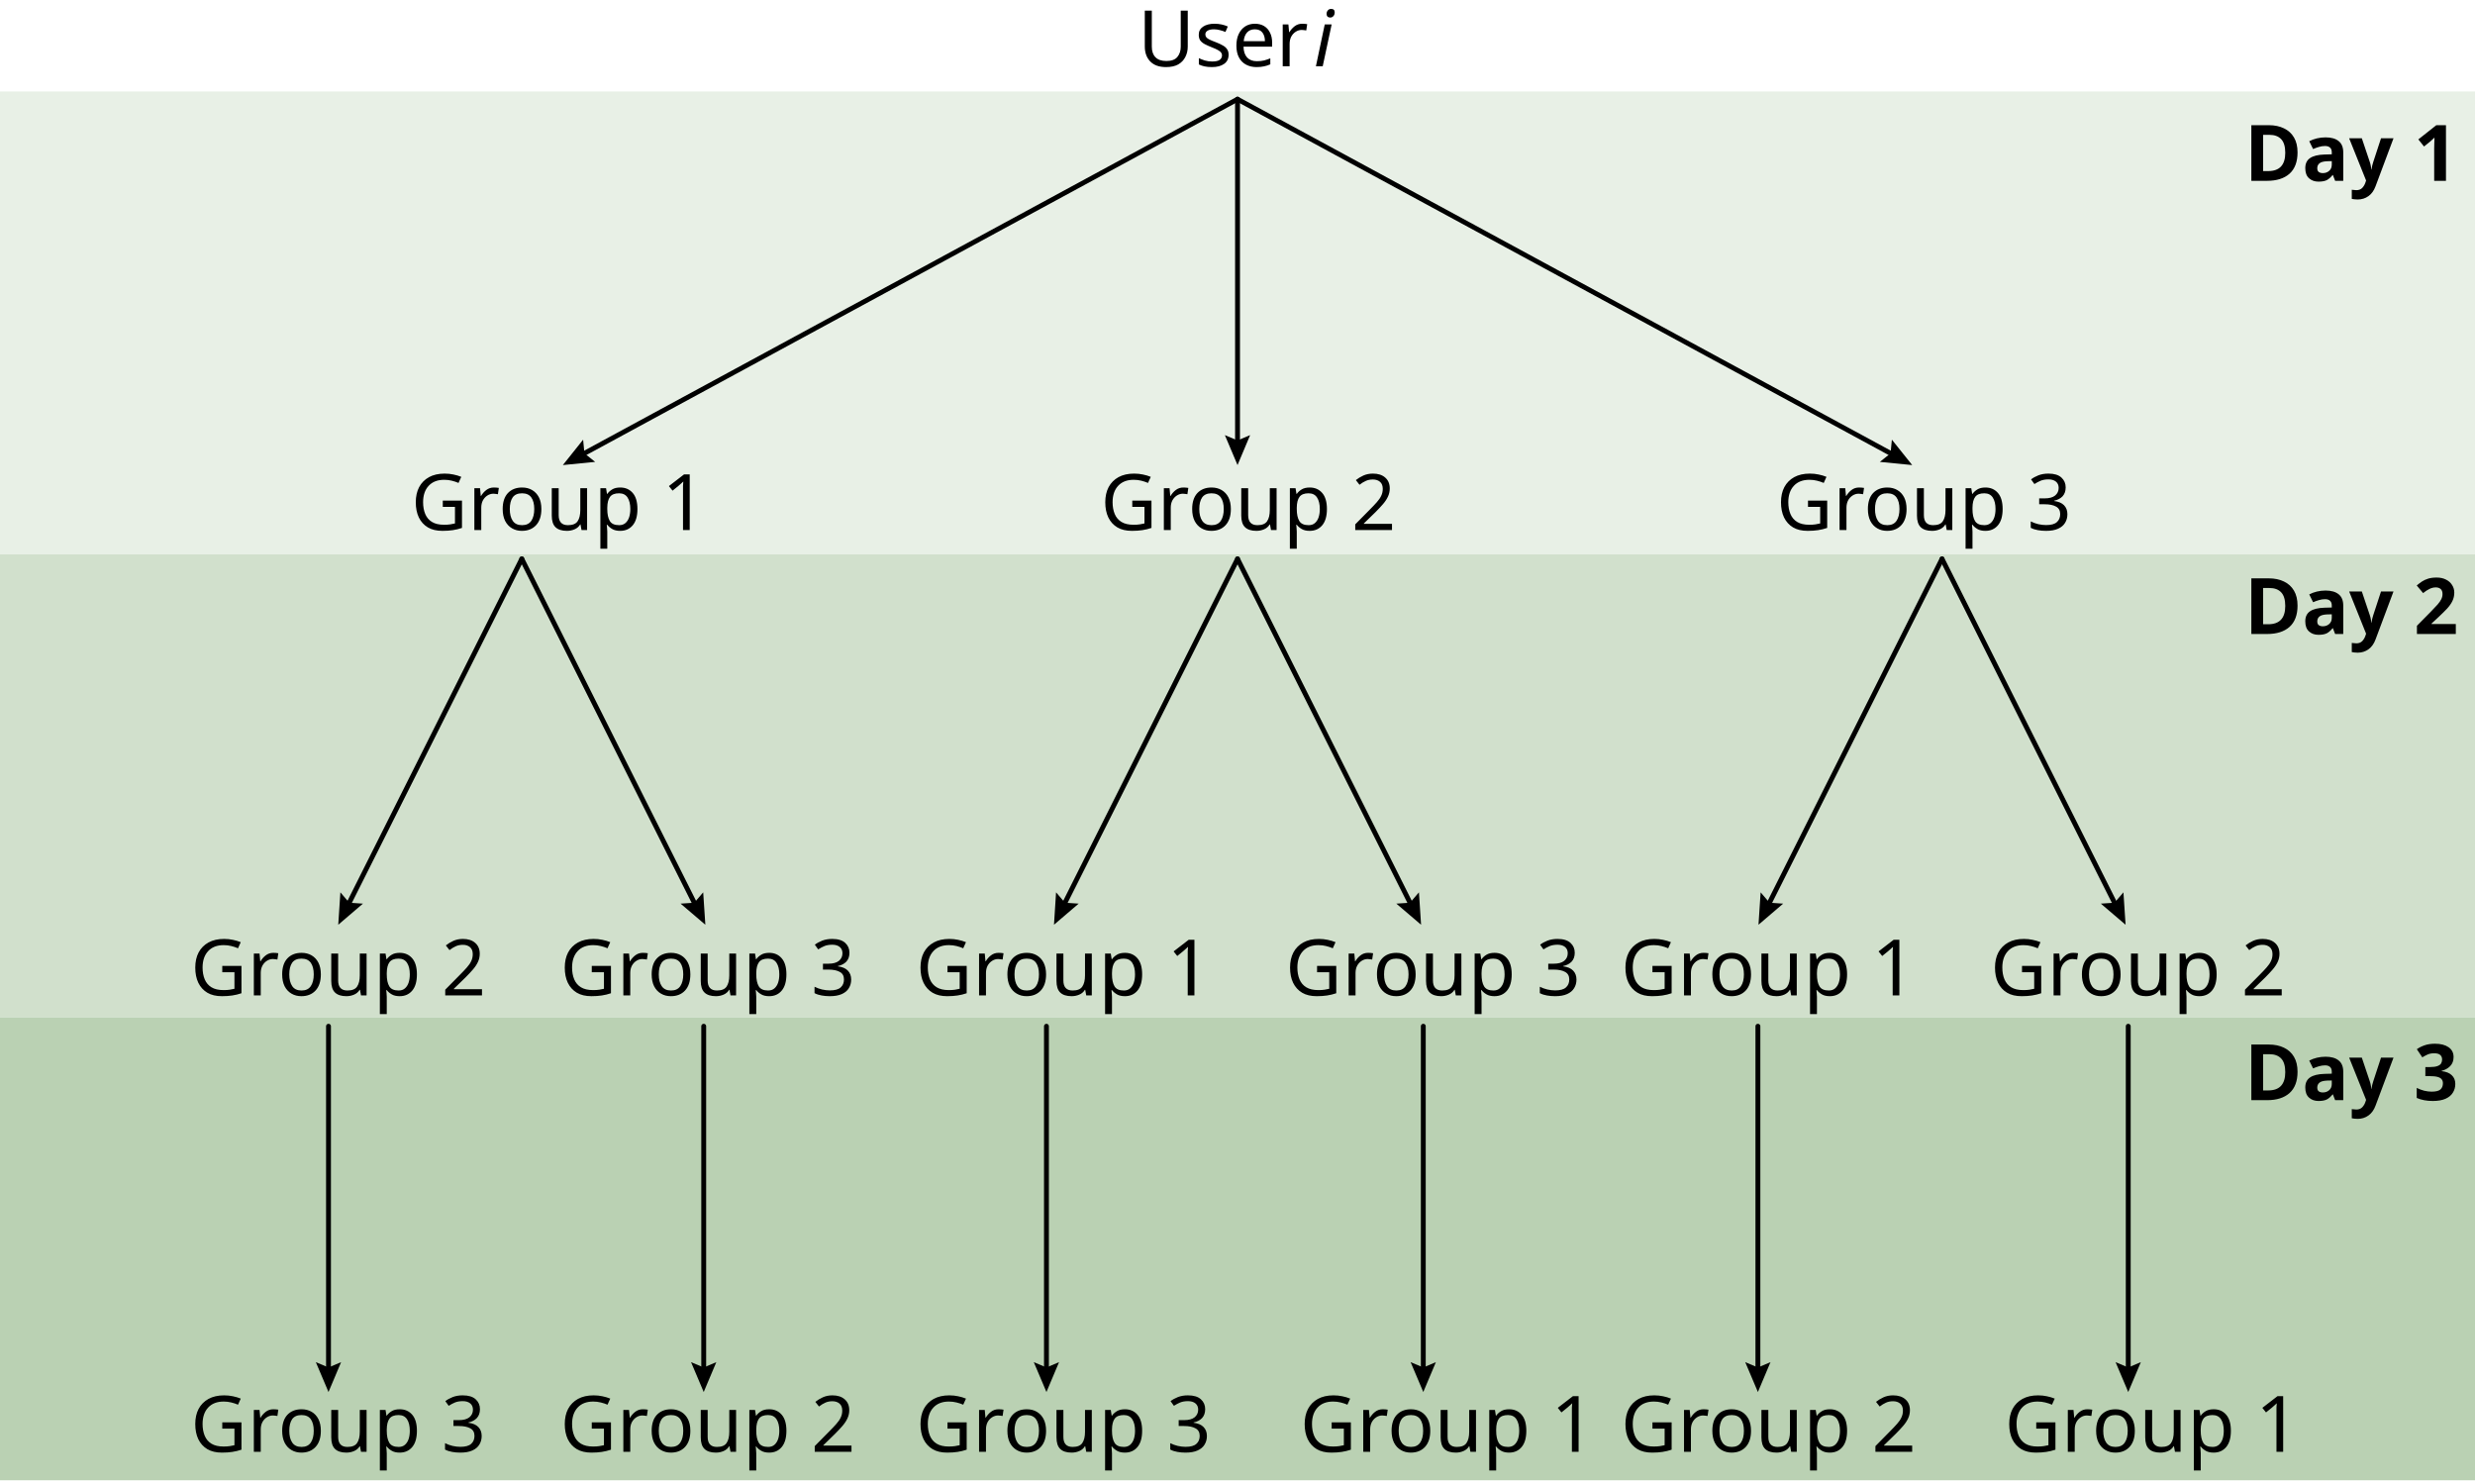
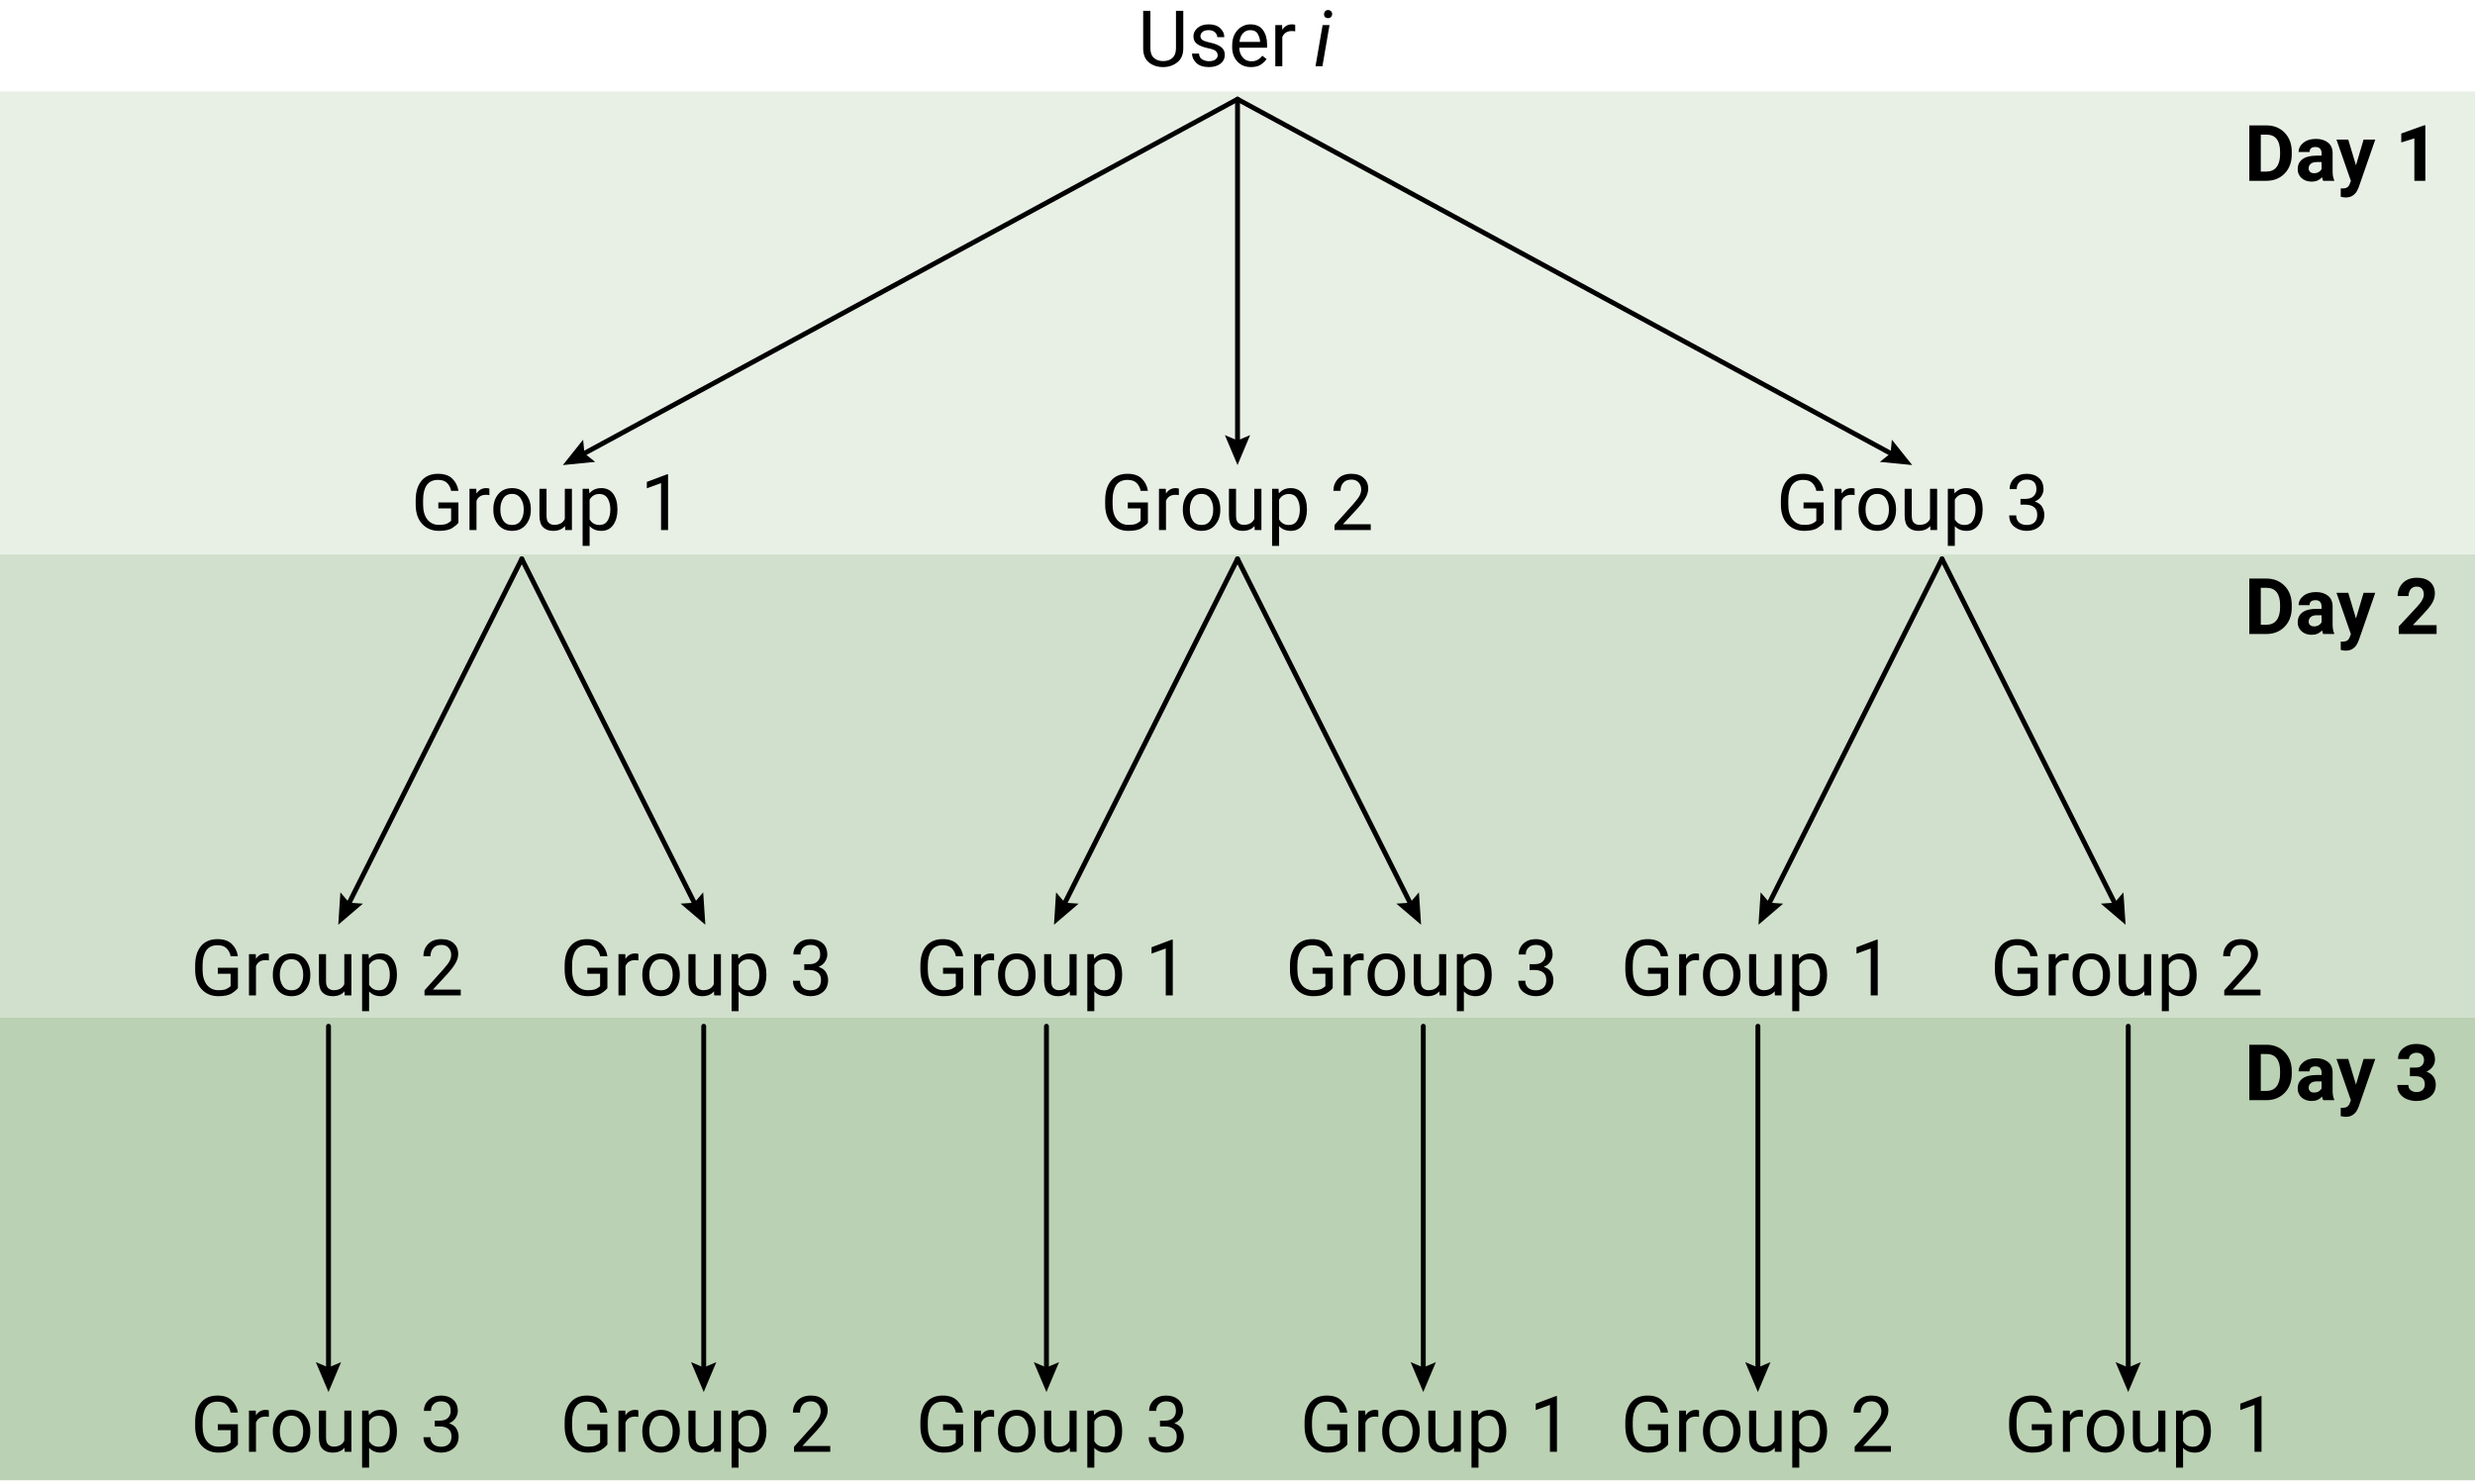
<svg xmlns="http://www.w3.org/2000/svg" id="Layer_1" data-name="Layer 1" viewBox="0 0 380.93 228.38">
  <defs>
-     <style>.cls-1{fill:#e8f0e6;}.cls-2{fill:#d1e0cc;}.cls-3{fill:#bad1b3;}.cls-4,.cls-8{font-size:12px;}.cls-4{font-family:SegoeUI, Segoe UI;}.cls-5{font-family:SegoeUI-Italic, Segoe UI;font-style:italic;}.cls-6,.cls-7{fill:none;}.cls-6{stroke:#000;stroke-linecap:round;stroke-miterlimit:10;stroke-width:0.75px;}.cls-8{font-family:SegoeUI-Bold, Segoe UI;font-weight:700;}</style>
+     <style>svg{font-family:-apple-system,BlinkMacSystemFont,"Segoe UI",Roboto,"Helvetica Neue",Arial,"Noto Sans",sans-serif,"Apple Color Emoji","Segoe UI Emoji","Segoe UI Symbol","Noto Color Emoji";}.cls-1{fill:#e8f0e6;}.cls-2{fill:#d1e0cc;}.cls-3{fill:#bad1b3;}.cls-4,.cls-8{font-size:12px;}.cls-5{font-style:italic;}.cls-6,.cls-7{fill:none;}.cls-6{stroke:#000;stroke-linecap:round;stroke-miterlimit:10;stroke-width:0.75px;}.cls-8{font-weight:700;}</style>
  </defs>
  <rect class="cls-1" y="14.08" width="380.93" height="71.25" />
  <rect class="cls-2" y="85.33" width="380.93" height="71.25" />
  <rect class="cls-3" y="156.58" width="380.93" height="71.25" />
  <text class="cls-4" transform="translate(175.12 10.2)">User <tspan class="cls-5" x="27.07" y="0">i</tspan>
  </text>
  <text class="cls-4" transform="translate(63.26 81.58)">Group 1</text>
  <text class="cls-4" transform="translate(169.38 81.58)">Group 2</text>
  <text class="cls-4" transform="translate(29.32 153.2)">Group 2</text>
  <text class="cls-4" transform="translate(29.32 223.45)">Group 3</text>
  <text class="cls-4" transform="translate(86.19 223.45)">Group 2</text>
  <text class="cls-4" transform="translate(140.94 223.45)">Group 3</text>
  <text class="cls-4" transform="translate(200.07 223.45)">Group 1</text>
  <text class="cls-4" transform="translate(249.44 223.45)">Group 2</text>
  <text class="cls-4" transform="translate(308.51 223.45)">Group 1</text>
  <text class="cls-4" transform="translate(86.19 153.2)">Group 3</text>
  <text class="cls-4" transform="translate(140.94 153.2)">Group 1</text>
  <text class="cls-4" transform="translate(197.82 153.2)">Group 3</text>
  <text class="cls-4" transform="translate(249.44 153.2)">Group 1</text>
  <text class="cls-4" transform="translate(306.32 153.2)">Group 2</text>
  <text class="cls-4" transform="translate(273.38 81.58)">Group 3</text>
  <line class="cls-6" x1="190.47" y1="15.27" x2="89.38" y2="70.08" />
  <polygon points="89.75 67.67 89.95 69.77 91.6 71.09 86.63 71.58 89.75 67.67" />
  <line class="cls-6" x1="190.47" y1="15.27" x2="291.55" y2="70.08" />
  <polygon points="289.33 71.09 290.98 69.77 291.18 67.67 294.31 71.58 289.33 71.09" />
  <line class="cls-6" x1="190.47" y1="15.27" x2="190.47" y2="68.44" />
  <polygon points="188.52 66.97 190.47 67.79 192.41 66.97 190.47 71.58 188.52 66.97" />
  <line class="cls-6" x1="80.31" y1="86.02" x2="53.46" y2="139.52" />
  <polygon points="52.39 137.34 53.75 138.94 55.86 139.08 52.06 142.33 52.39 137.34" />
  <line class="cls-6" x1="80.31" y1="86.02" x2="107.15" y2="139.52" />
  <polygon points="104.75 139.08 106.86 138.94 108.23 137.34 108.56 142.33 104.75 139.08" />
  <line class="cls-6" x1="190.47" y1="86.02" x2="163.62" y2="139.52" />
  <polygon points="162.54 137.34 163.91 138.94 166.02 139.08 162.22 142.33 162.54 137.34" />
  <line class="cls-6" x1="190.47" y1="86.02" x2="217.31" y2="139.52" />
  <polygon points="214.91 139.08 217.02 138.94 218.39 137.34 218.72 142.33 214.91 139.08" />
  <line class="cls-6" x1="298.9" y1="86.02" x2="272.05" y2="139.52" />
  <polygon points="270.98 137.34 272.35 138.94 274.45 139.08 270.65 142.33 270.98 137.34" />
  <line class="cls-6" x1="298.9" y1="86.02" x2="325.74" y2="139.52" />
  <polygon points="323.34 139.08 325.45 138.94 326.82 137.34 327.15 142.33 323.34 139.08" />
  <line class="cls-7" x1="51.56" y1="160.95" x2="51.56" y2="198.2" />
  <line class="cls-6" x1="50.56" y1="157.95" x2="50.56" y2="211.12" />
  <polygon points="48.61 209.65 50.56 210.47 52.5 209.65 50.56 214.25 48.61 209.65" />
  <line class="cls-6" x1="108.31" y1="157.95" x2="108.31" y2="211.12" />
  <polygon points="106.36 209.65 108.31 210.47 110.25 209.65 108.31 214.25 106.36 209.65" />
  <line class="cls-6" x1="161.06" y1="157.95" x2="161.06" y2="211.12" />
  <polygon points="159.11 209.65 161.06 210.47 163 209.65 161.06 214.25 159.11 209.65" />
  <line class="cls-6" x1="219.06" y1="157.95" x2="219.06" y2="211.12" />
  <polygon points="217.11 209.65 219.06 210.47 221 209.65 219.06 214.25 217.11 209.65" />
  <line class="cls-6" x1="270.56" y1="157.95" x2="270.56" y2="211.12" />
  <polygon points="268.61 209.65 270.56 210.47 272.5 209.65 270.56 214.25 268.61 209.65" />
  <line class="cls-6" x1="327.56" y1="157.95" x2="327.56" y2="211.12" />
  <polygon points="325.61 209.65 327.56 210.47 329.5 209.65 327.56 214.25 325.61 209.65" />
  <text class="cls-8" transform="translate(345.43 27.83)">Day 1</text>
  <text class="cls-8" transform="translate(345.43 97.58)">Day 2</text>
  <text class="cls-8" transform="translate(345.43 169.33)">Day 3</text>
</svg>
